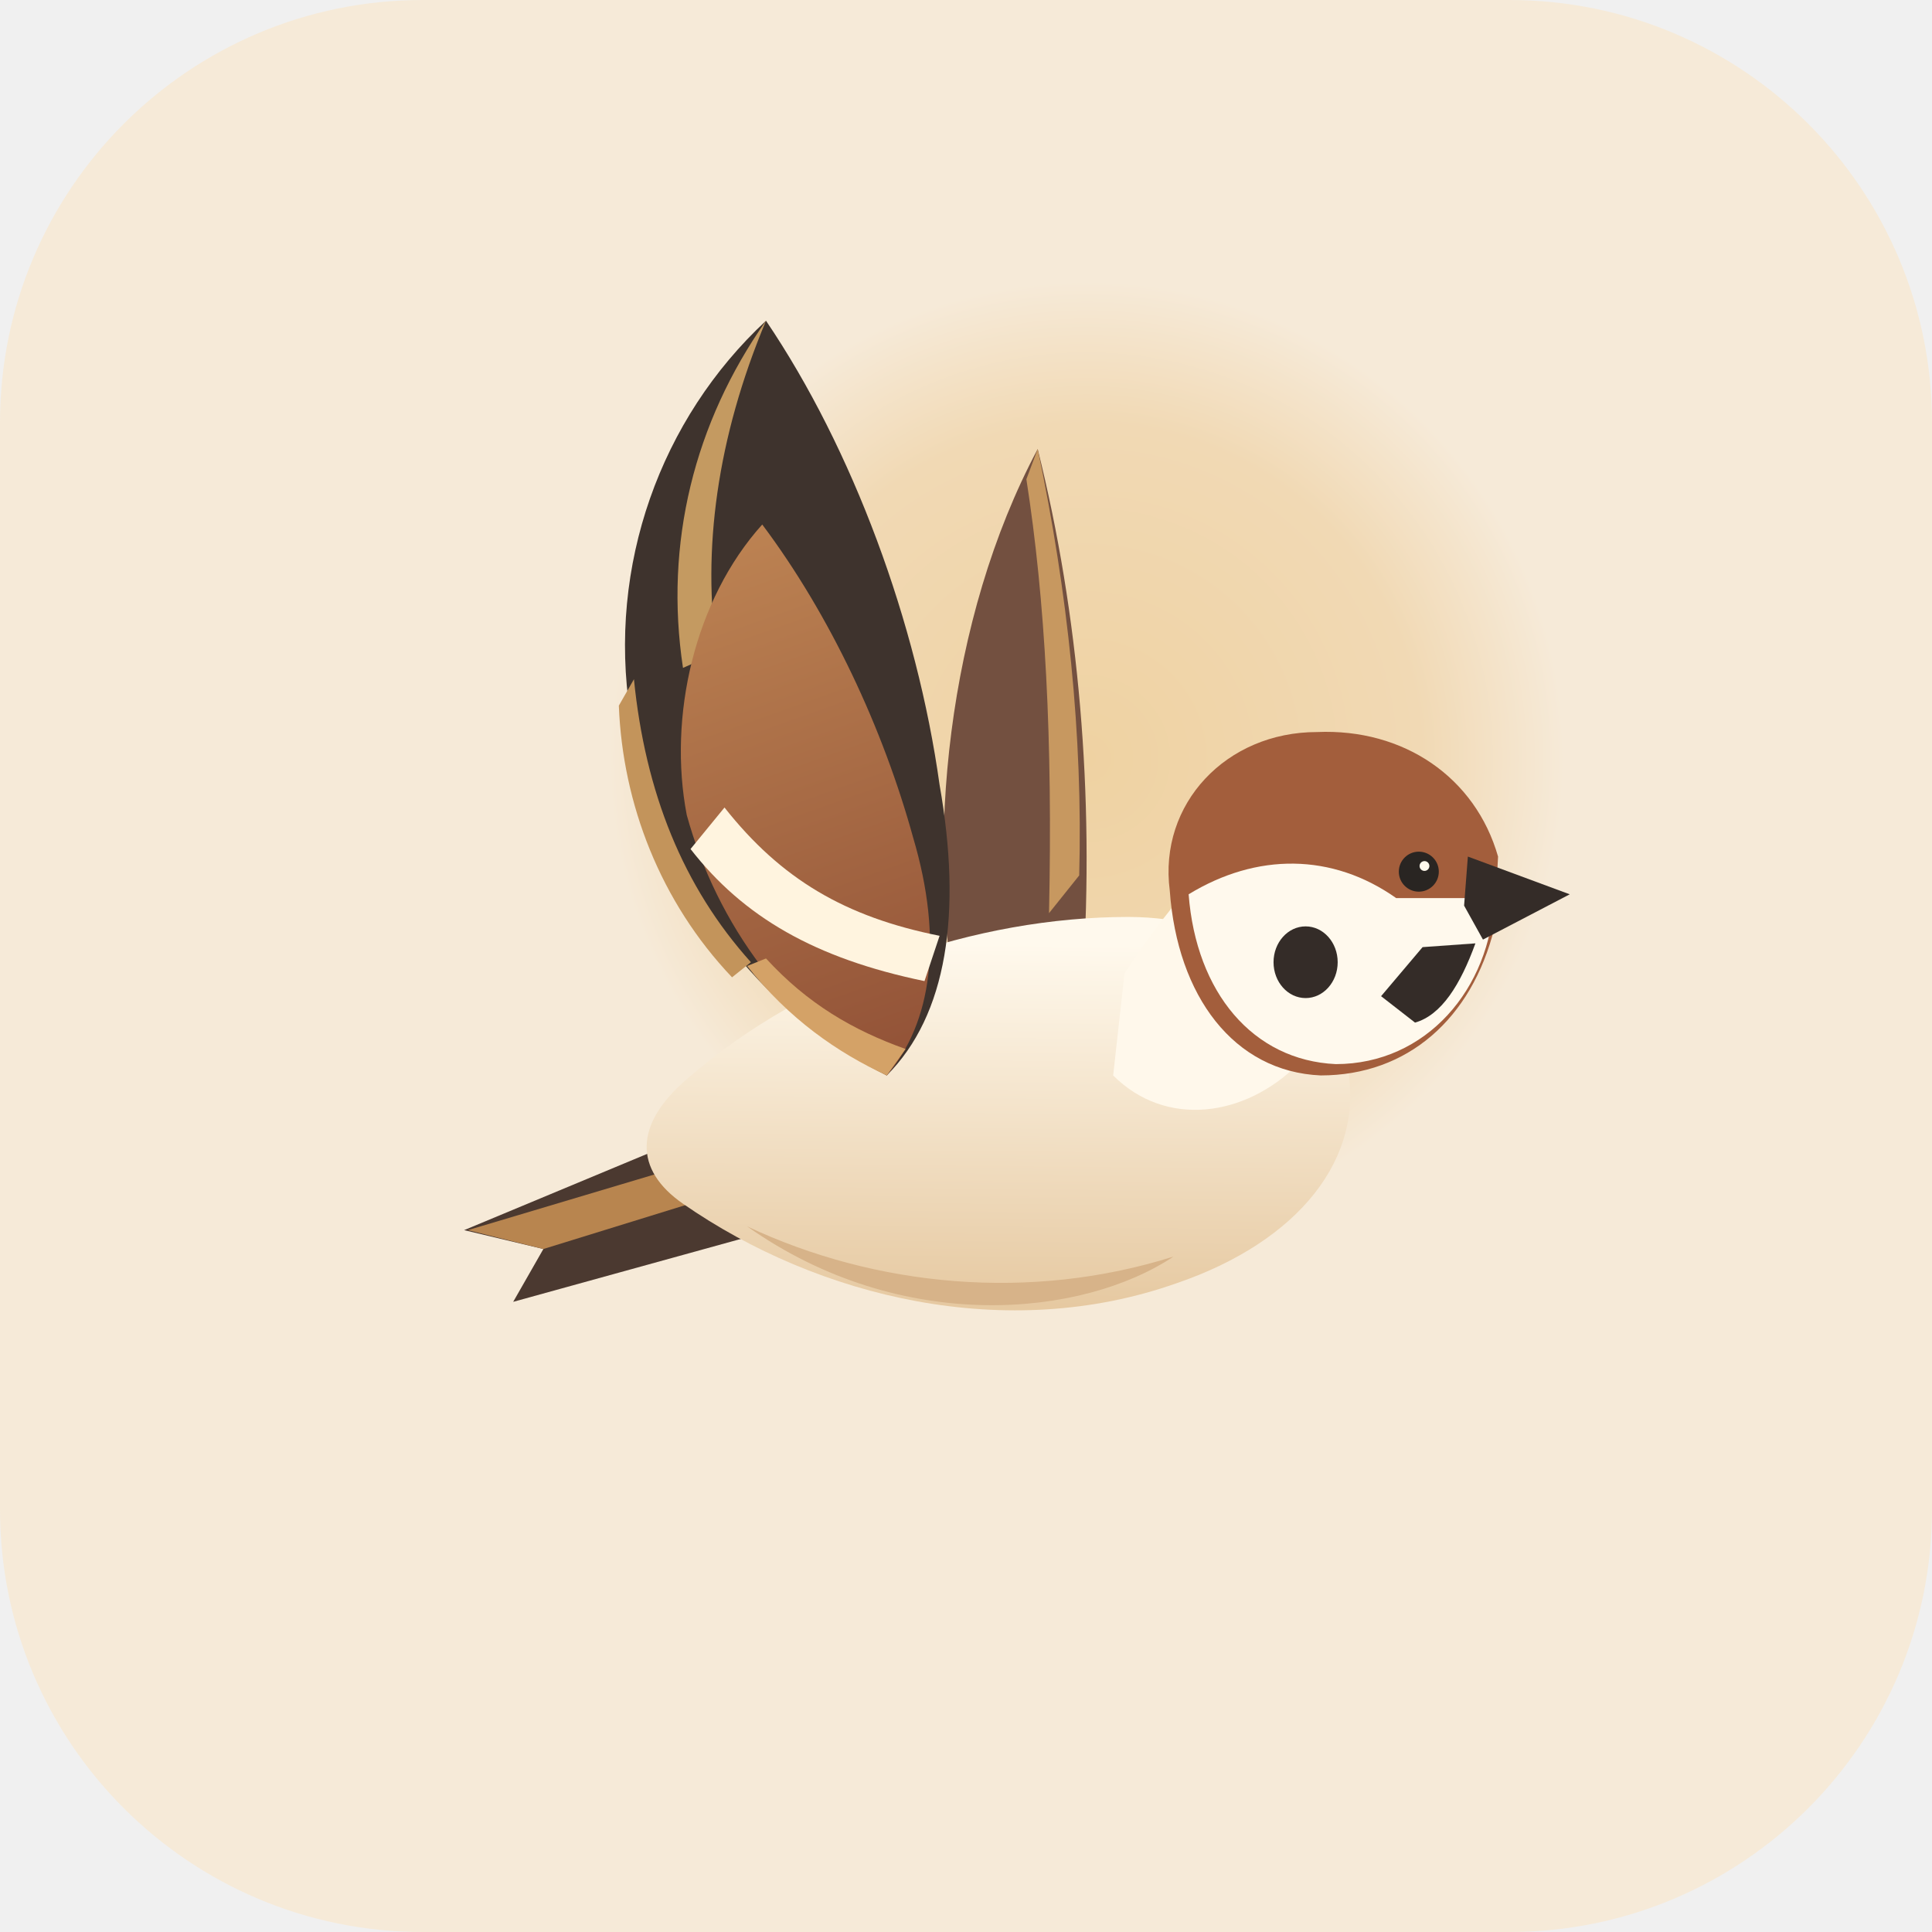
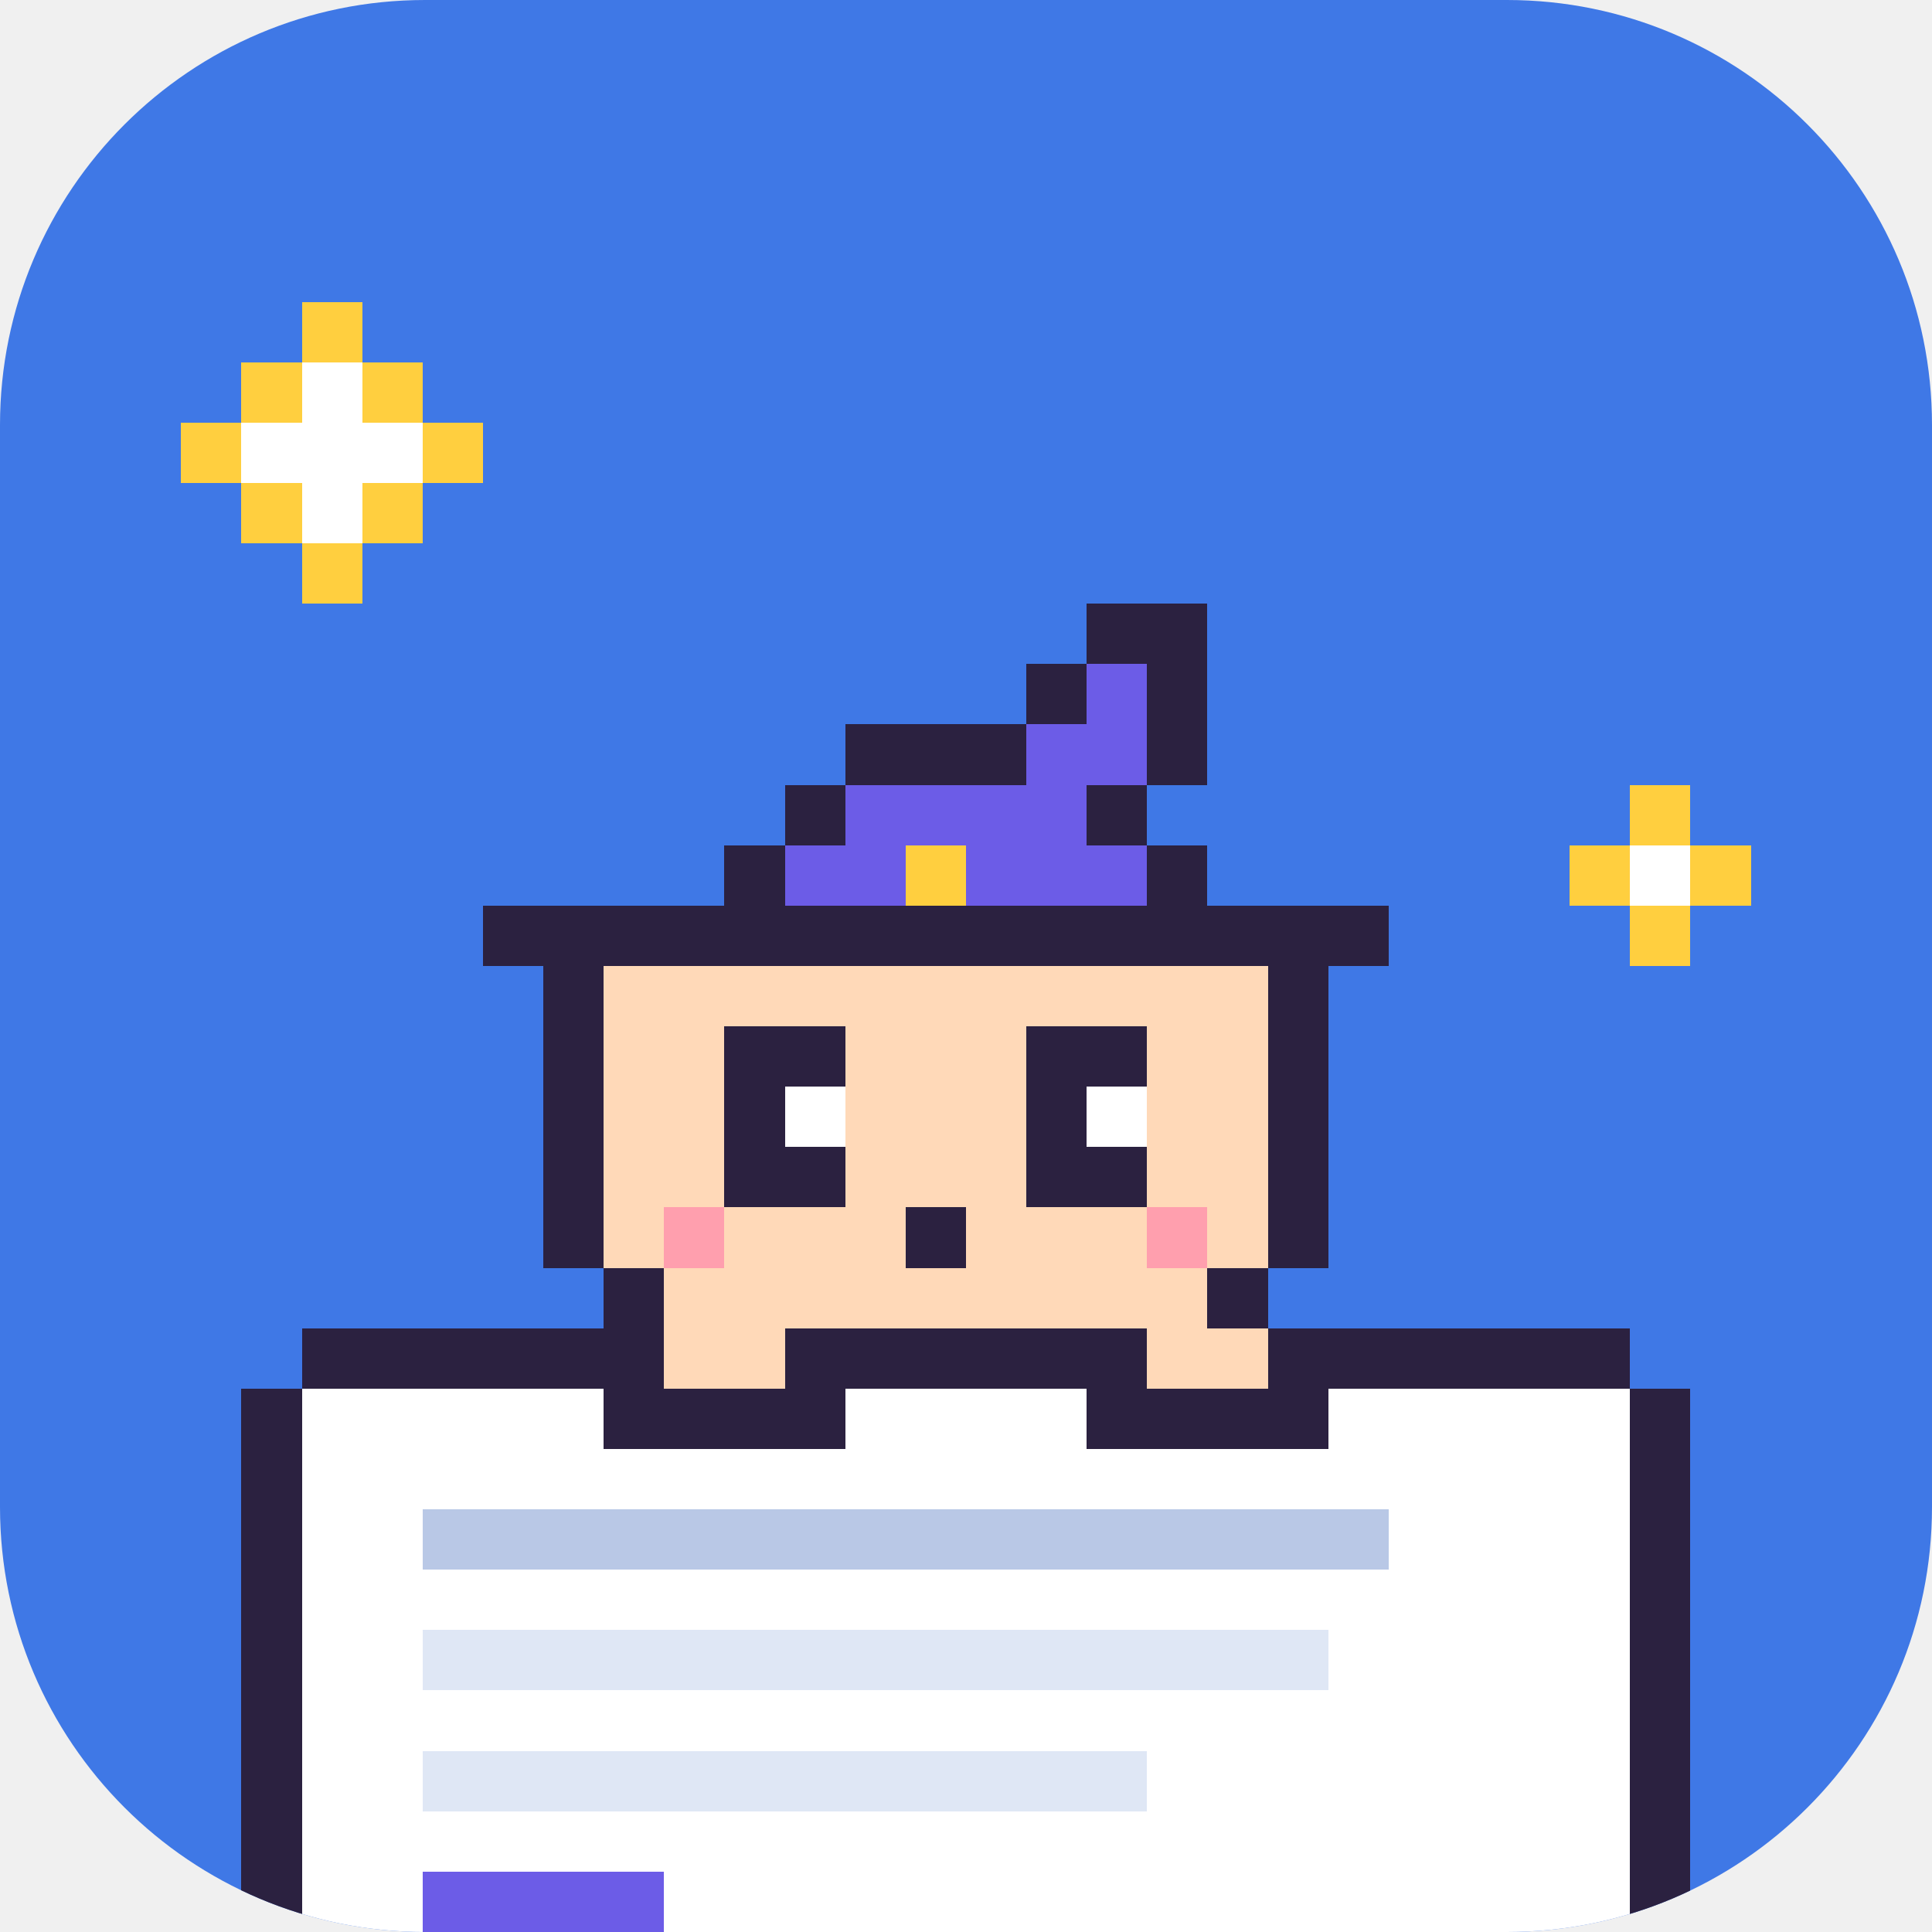
- <svg xmlns="http://www.w3.org/2000/svg" width="512" height="512" viewBox="0 0 512 512">
-   <clipPath id="round">
-     <rect width="512" height="512" rx="112" />
+ <svg xmlns="http://www.w3.org/2000/svg" width="512" height="512" viewBox="0 0 32 32" shape-rendering="crispEdges">
+   <clipPath id="r">
+     <rect width="32" height="32" rx="7.04" />
  </clipPath>
-   <g clip-path="url(#round)">
-     <radialGradient id="b-sun">
-       <stop stop-color="#efd2a2" />
-       <stop offset="0.7" stop-color="#f1d9b4" />
-       <stop offset="1" stop-color="#f6ead8" />
-     </radialGradient>
-     <linearGradient id="b-body" x1="260" y1="250" x2="259" y2="350" gradientUnits="userSpaceOnUse">
-       <stop stop-color="#fff9ed" />
-       <stop offset="1" stop-color="#e5c79e" />
-     </linearGradient>
-     <linearGradient id="b-wing" x1="191" y1="144" x2="240" y2="282" gradientUnits="userSpaceOnUse">
-       <stop stop-color="#bc8252" />
-       <stop offset="1" stop-color="#925237" />
-     </linearGradient>
-     <rect width="512" height="512" fill="#f6ead8" />
-     <circle cx="288" cy="201" r="126" fill="url(#b-sun)" />
-     <path d="M254 269C245 224 251 164 275 119C286 163 290 211 287 258L273 282Z" fill="#735040" />
-     <path d="M275 119C283 157 287 195 286 232L278 242C279 196 277 159 272 127Z" fill="#c79860" />
-     <path d="M195 296L123 326L144 331L136 345L212 324Z" fill="#4b3930" />
-     <path d="M124 326L191 306L199 314L144 331Z" fill="#b8854f" />
-     <path d="M182 286C214 258 259 243 299 243C327 243 351 258 357 282C362 307 344 329 312 340C267 356 217 344 181 319C168 310 168 298 182 286Z" fill="url(#b-body)" />
-     <path d="M198 325C232 341 273 345 311 333C287 349 239 354 198 325Z" fill="#d7b389" />
-     <path d="M235 285C197 266 173 229 167 189C161 150 175 111 203 85C226 119 243 165 249 208C255 242 251 269 235 285Z" fill="#3e332d" />
-     <path d="M203 85C190 116 186 146 190 173L181 177C176 144 184 112 203 85Z" fill="#c49a61" />
-     <path d="M202 139C220 163 234 193 242 222C250 249 247 271 235 285C209 271 190 245 182 216C177 190 184 159 202 139Z" fill="url(#b-wing)" />
-     <path d="M168 180C171 210 181 235 199 255L194 259C175 239 165 213 164 187Z" fill="#c3945b" />
-     <path d="M183 225C197 243 216 254 245 260L249 248C224 243 207 233 192 214Z" fill="#fff4df" />
-     <path d="M198 256C209 270 222 279 235 285L240 278C226 273 214 266 203 254Z" fill="#d4a267" />
-     <path d="M298 258C307 244 316 234 325 223L349 241L344 282C330 296 309 299 295 285Z" fill="#fff8eb" />
-     <path d="M310 236C307 213 325 194 349 194C372 193 391 206 397 227L396 246C390 270 373 285 350 285C327 284 312 264 310 236Z" fill="#a35e3c" />
-     <path d="M315 237C333 226 353 226 370 238L396 238C395 262 378 282 354 282C332 281 317 263 315 237Z" fill="#fff9ed" />
-     <path d="M389 227L416 237L393 249L388 240Z" fill="#342c28" />
-     <path d="M391 250C387 261 382 269 375 271L366 264L377 251Z" fill="#342c28" />
-     <ellipse cx="346" cy="255" rx="8.5" ry="9.5" fill="#342c28" />
-     <circle cx="376" cy="231" r="5.3" fill="#292522" />
-     <circle cx="377.5" cy="229.5" r="1.3" fill="#fff9ed" />
+   <g clip-path="url(#r)">
+     <rect width="32" height="32" fill="#3f78e6" />
+     <path fill="#ffcf3f" d="M5 5h1v1h-1zM4 6h1v1h-1zM6 6h1v1h-1zM3 7h1v1h-1zM7 7h1v1h-1zM4 8h1v1h-1zM6 8h1v1h-1zM5 9h1v1h-1zM27 13h1v1h-1zM15 14h1v1h-1zM26 14h1v1h-1zM28 14h1v1h-1zM27 15h1v1h-1z" />
+     <path fill="#ffffff" d="M5 6h1v1h-1zM4 7h3v1h-3zM5 8h1v1h-1zM27 14h1v1h-1zM13 18h1v1h-1zM18 18h1v1h-1zM5 23h5v1h-5zM14 23h4v1h-4zM22 23h5v1h-5zM5 24h22v1h-22zM5 25h2v1h-2zM23 25h4v1h-4zM5 26h22v1h-22zM5 27h2v1h-2zM22 27h5v1h-5zM5 28h22v1h-22zM5 29h2v1h-2zM19 29h8v1h-8zM5 30h22v1h-22zM5 31h2v1h-2zM11 31h16v1h-16z" />
+     <path fill="#2b2140" d="M18 10h2v1h-2zM17 11h1v1h-1zM19 11h1v1h-1zM14 12h3v1h-3zM19 12h1v1h-1zM13 13h1v1h-1zM18 13h1v1h-1zM12 14h1v1h-1zM19 14h1v1h-1zM8 15h15v1h-15zM9 16h1v1h-1zM21 16h1v1h-1zM9 17h1v1h-1zM12 17h2v1h-2zM17 17h2v1h-2zM21 17h1v1h-1zM9 18h1v1h-1zM12 18h1v1h-1zM17 18h1v1h-1zM21 18h1v1h-1zM9 19h1v1h-1zM12 19h2v1h-2zM17 19h2v1h-2zM21 19h1v1h-1zM9 20h1v1h-1zM15 20h1v1h-1zM21 20h1v1h-1zM10 21h1v1h-1zM20 21h1v1h-1zM5 22h6v1h-6zM13 22h6v1h-6zM21 22h6v1h-6zM4 23h1v1h-1zM10 23h4v1h-4zM18 23h4v1h-4zM27 23h1v1h-1zM4 24h1v1h-1zM27 24h1v1h-1zM4 25h1v1h-1zM27 25h1v1h-1zM4 26h1v1h-1zM27 26h1v1h-1zM4 27h1v1h-1zM27 27h1v1h-1zM4 28h1v1h-1zM27 28h1v1h-1zM4 29h1v1h-1zM27 29h1v1h-1zM4 30h1v1h-1zM27 30h1v1h-1zM4 31h1v1h-1zM27 31h1v1h-1z" />
+     <path fill="#6c5ce7" d="M18 11h1v1h-1zM17 12h2v1h-2zM14 13h4v1h-4zM13 14h2v1h-2zM16 14h3v1h-3zM7 31h4v1h-4z" />
+     <path fill="#ffd9b8" d="M10 16h11v1h-11zM10 17h2v1h-2zM14 17h3v1h-3zM19 17h2v1h-2zM10 18h2v1h-2zM14 18h3v1h-3zM19 18h2v1h-2zM10 19h2v1h-2zM14 19h3v1h-3zM19 19h2v1h-2zM10 20h1v1h-1zM12 20h3v1h-3zM16 20h3v1h-3zM20 20h1v1h-1zM11 21h9v1h-9zM11 22h2v1h-2zM19 22h2v1h-2z" />
+     <path fill="#ff9fae" d="M11 20h1v1h-1zM19 20h1v1h-1z" />
+     <path fill="#b9c8e6" d="M7 25h16v1h-16z" />
+     <path fill="#dfe7f5" d="M7 27h15v1h-15zM7 29h12v1h-12z" />
  </g>
</svg>
